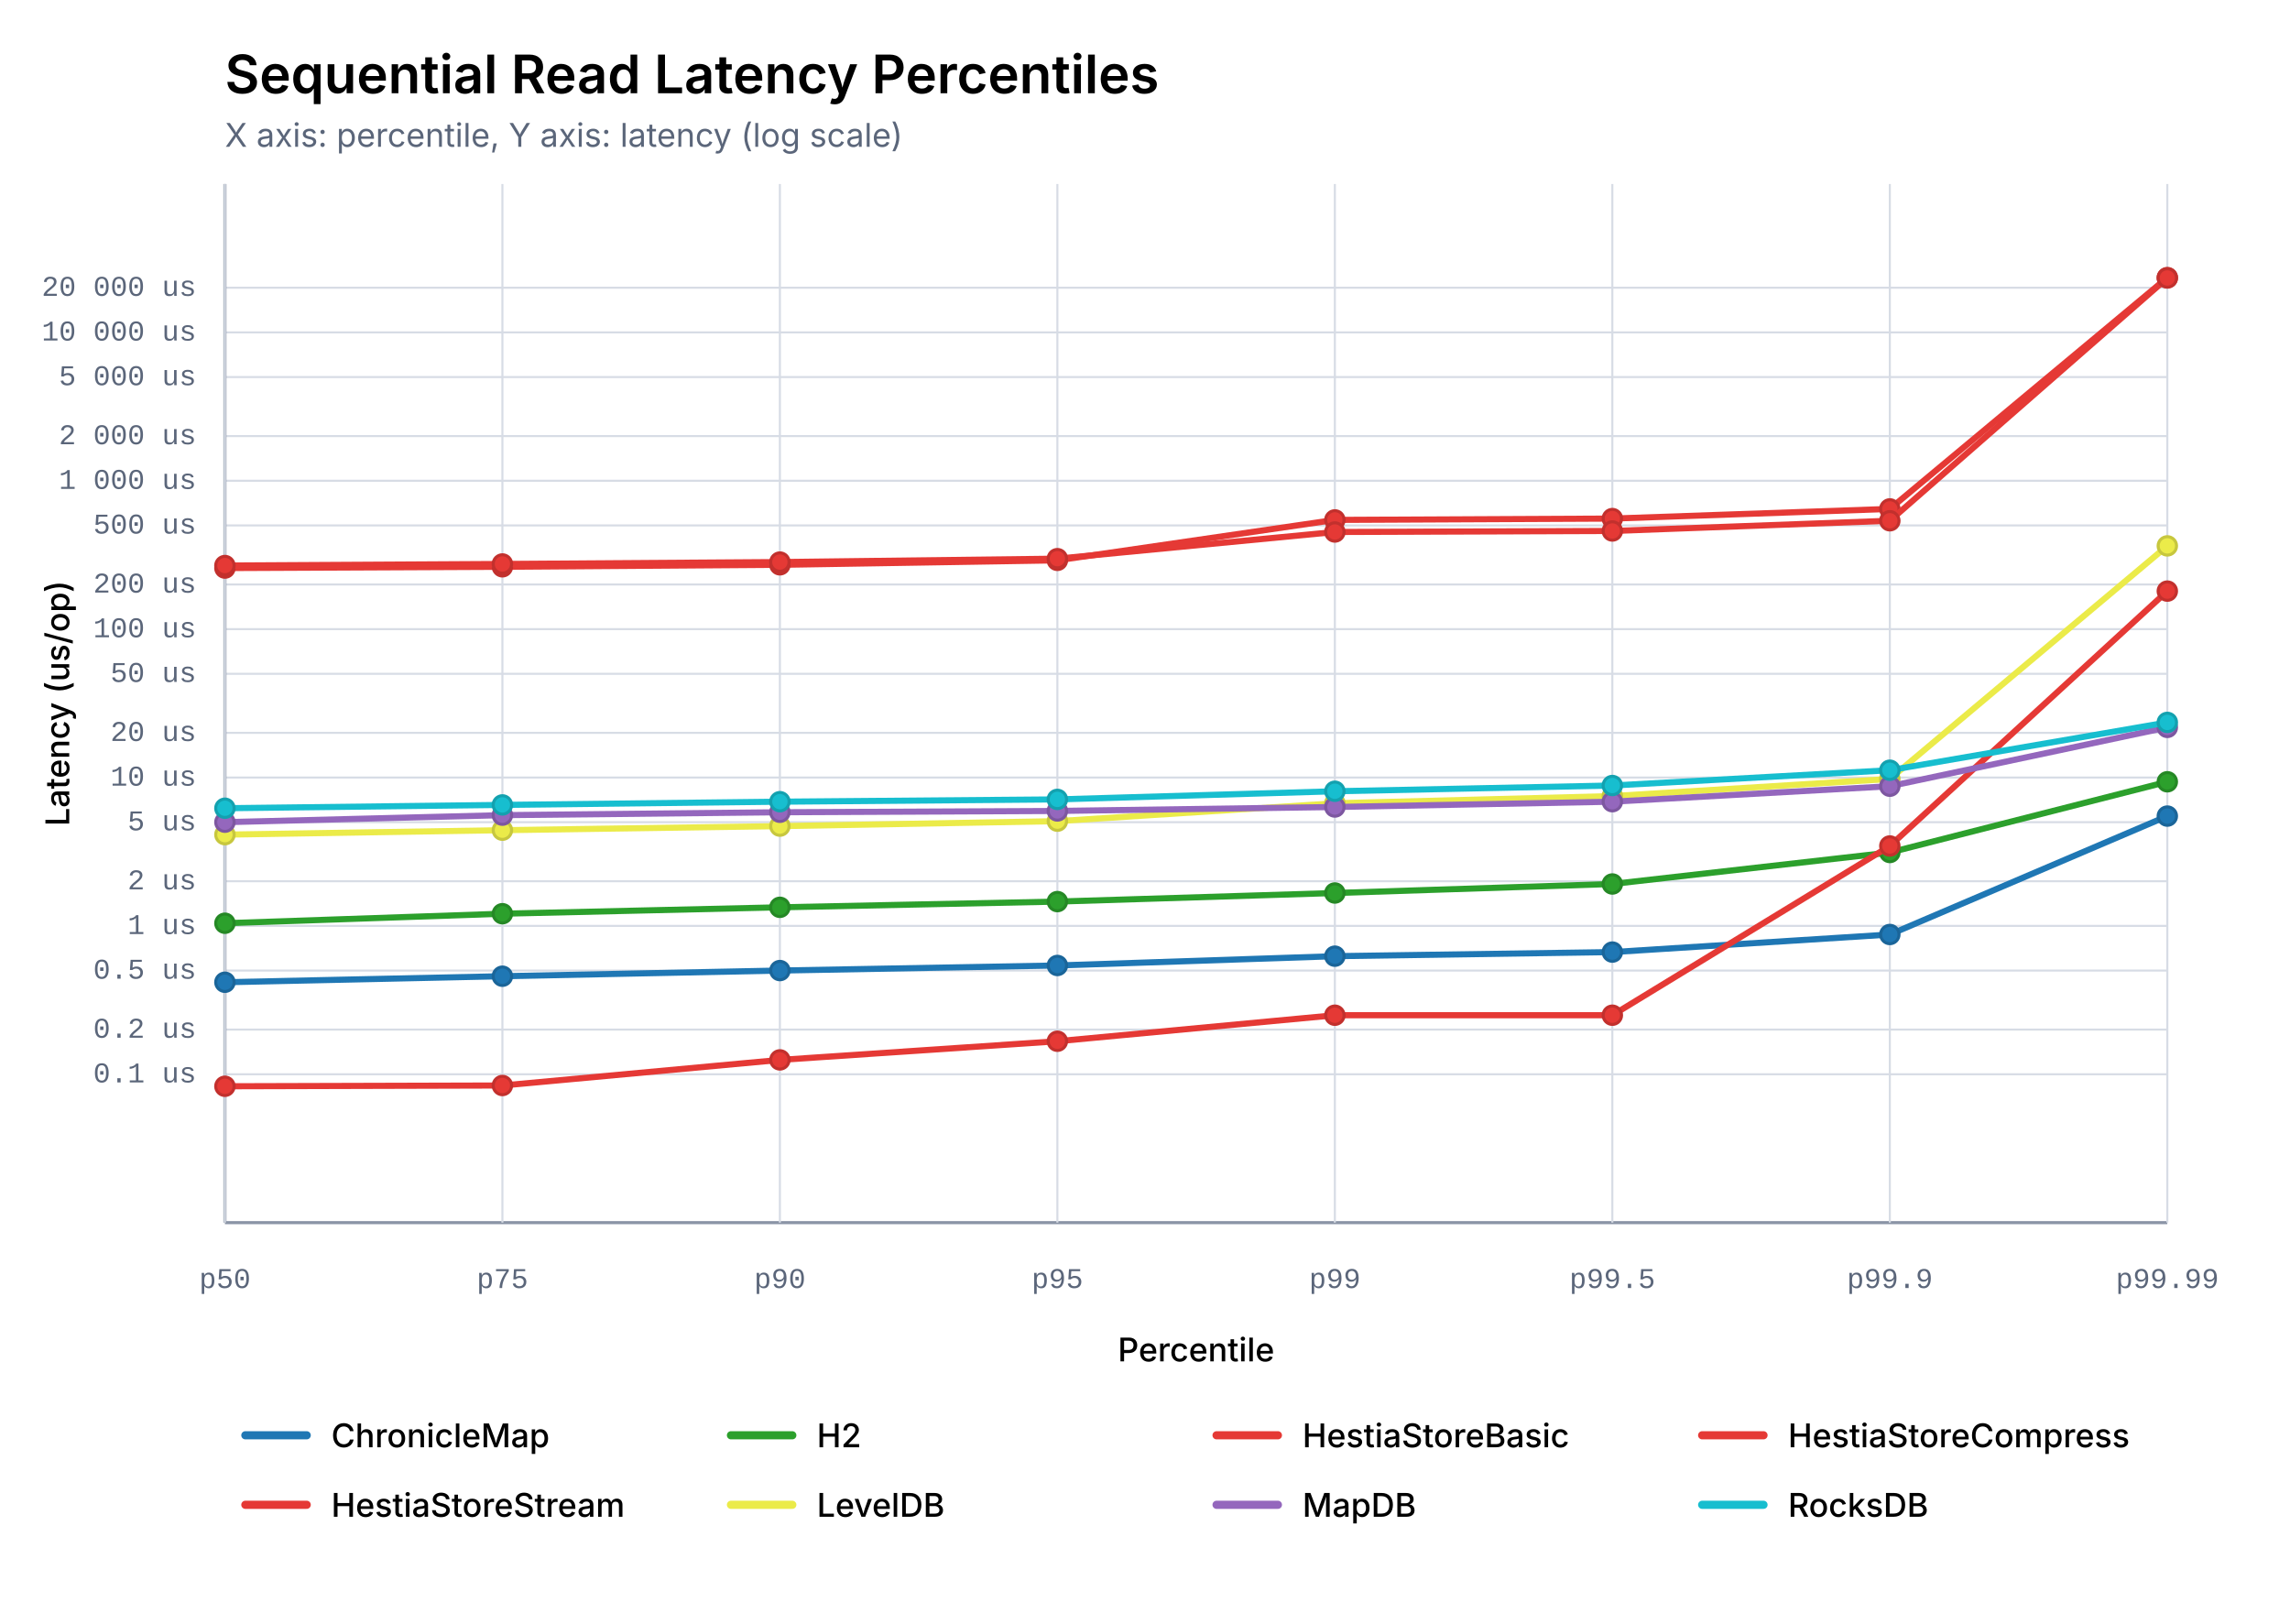
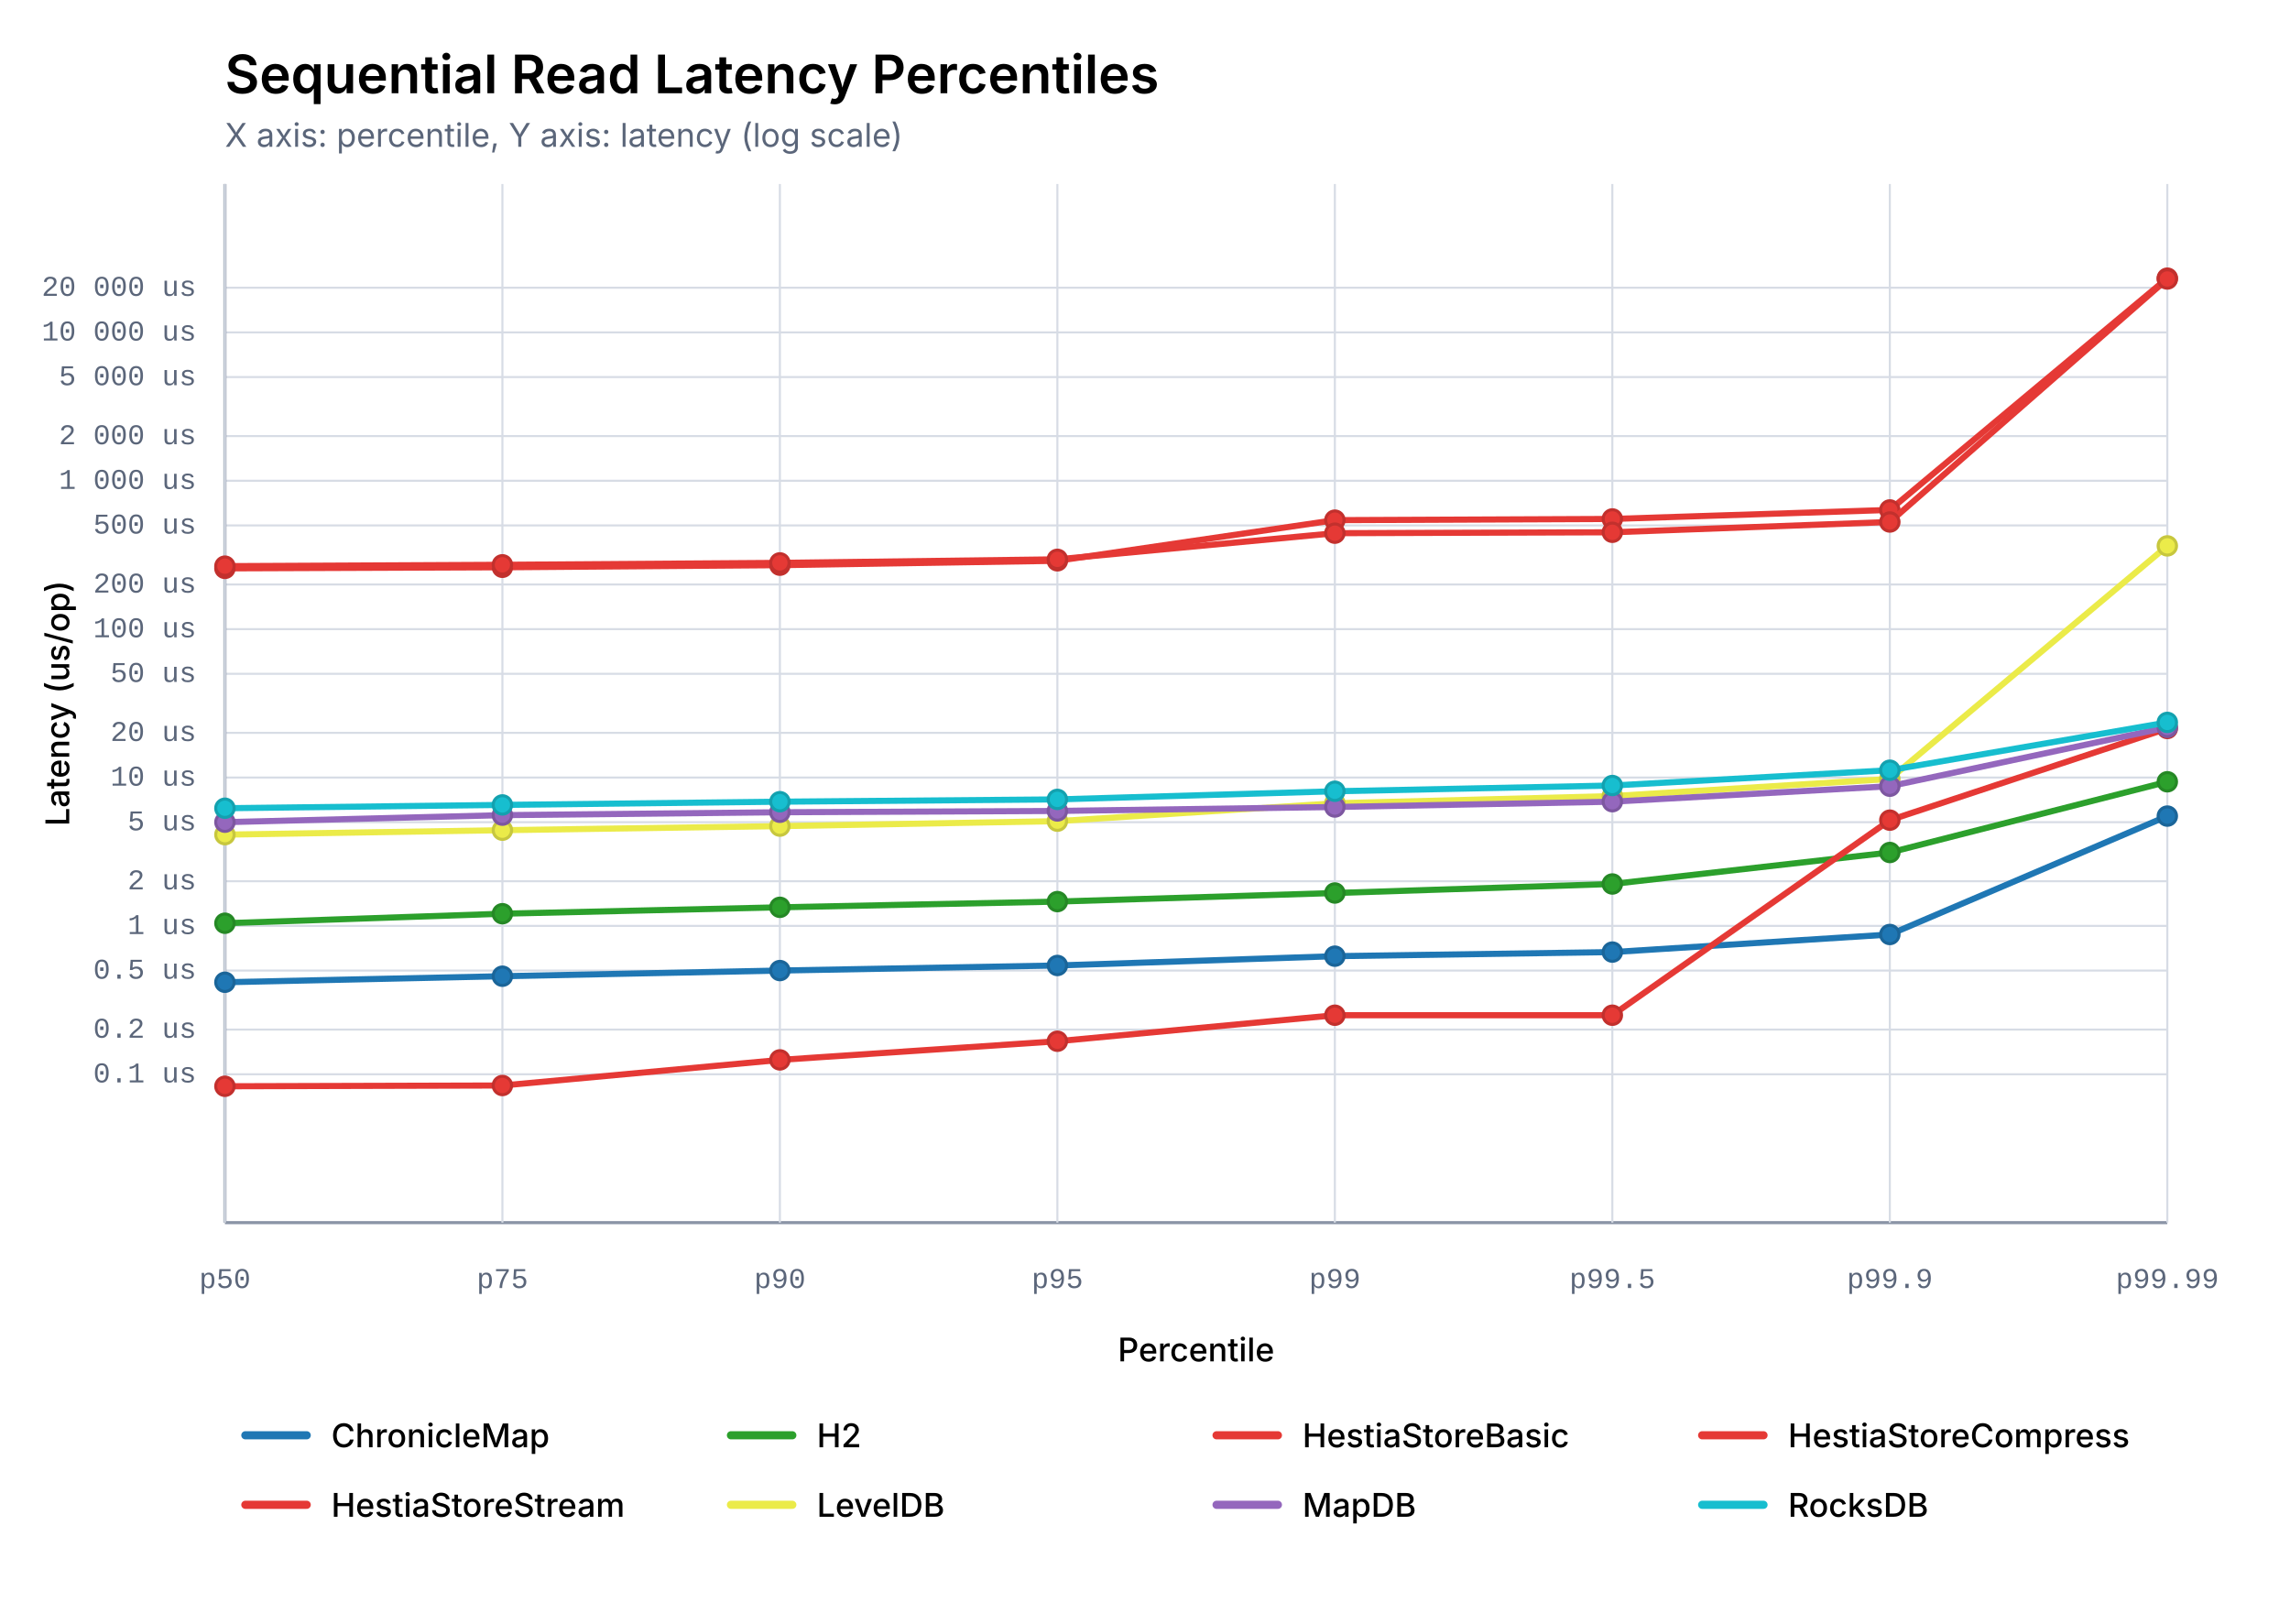
<svg xmlns="http://www.w3.org/2000/svg" width="1120" height="794" viewBox="0 0 1120 794">
  <style>
        text { fill: currentColor; dominant-baseline: middle; }
        .title { font: 600 26px "Inter", "Helvetica Neue", Arial, sans-serif; }
        .subtitle { font: 16px "Inter", "Helvetica Neue", Arial, sans-serif; fill: #5B667A; }
        .axis-label { font: 500 16px "Inter", "Helvetica Neue", Arial, sans-serif; }
        .tick { font: 14px "IBM Plex Mono", "Courier New", monospace; fill: #5B667A; }
        .legend { font: 500 16px "Inter", "Helvetica Neue", Arial, sans-serif; }
        .grid { stroke: #D7DCE5; stroke-width: 1; fill: none; }
        .axis { stroke: #8A94A6; stroke-width: 1.5; fill: none; }
    </style>
  <text class="title" x="110" y="36">Sequential Read Latency Percentiles</text>
  <text class="subtitle" x="110" y="66">X axis: percentile, Y axis: latency (log scale)</text>
  <line class="grid" x1="110" y1="525.429" x2="1060" y2="525.429" />
  <text class="tick" x="96" y="525.429" text-anchor="end">0.1 us</text>
  <line class="grid" x1="110" y1="503.582" x2="1060" y2="503.582" />
  <text class="tick" x="96" y="503.582" text-anchor="end">0.2 us</text>
  <line class="grid" x1="110" y1="474.703" x2="1060" y2="474.703" />
  <text class="tick" x="96" y="474.703" text-anchor="end">0.5 us</text>
  <line class="grid" x1="110" y1="452.857" x2="1060" y2="452.857" />
  <text class="tick" x="96" y="452.857" text-anchor="end">1 us</text>
  <line class="grid" x1="110" y1="431.011" x2="1060" y2="431.011" />
  <text class="tick" x="96" y="431.011" text-anchor="end">2 us</text>
  <line class="grid" x1="110" y1="402.132" x2="1060" y2="402.132" />
  <text class="tick" x="96" y="402.132" text-anchor="end">5 us</text>
  <line class="grid" x1="110" y1="380.286" x2="1060" y2="380.286" />
  <text class="tick" x="96" y="380.286" text-anchor="end">10 us</text>
  <line class="grid" x1="110" y1="358.44" x2="1060" y2="358.44" />
  <text class="tick" x="96" y="358.44" text-anchor="end">20 us</text>
  <line class="grid" x1="110" y1="329.56" x2="1060" y2="329.56" />
  <text class="tick" x="96" y="329.56" text-anchor="end">50 us</text>
  <line class="grid" x1="110" y1="307.714" x2="1060" y2="307.714" />
  <text class="tick" x="96" y="307.714" text-anchor="end">100 us</text>
  <line class="grid" x1="110" y1="285.868" x2="1060" y2="285.868" />
  <text class="tick" x="96" y="285.868" text-anchor="end">200 us</text>
  <line class="grid" x1="110" y1="256.989" x2="1060" y2="256.989" />
  <text class="tick" x="96" y="256.989" text-anchor="end">500 us</text>
  <line class="grid" x1="110" y1="235.143" x2="1060" y2="235.143" />
  <text class="tick" x="96" y="235.143" text-anchor="end">1 000 us</text>
  <line class="grid" x1="110" y1="213.297" x2="1060" y2="213.297" />
  <text class="tick" x="96" y="213.297" text-anchor="end">2 000 us</text>
  <line class="grid" x1="110" y1="184.418" x2="1060" y2="184.418" />
  <text class="tick" x="96" y="184.418" text-anchor="end">5 000 us</text>
  <line class="grid" x1="110" y1="162.571" x2="1060" y2="162.571" />
  <text class="tick" x="96" y="162.571" text-anchor="end">10 000 us</text>
  <line class="grid" x1="110" y1="140.725" x2="1060" y2="140.725" />
  <text class="tick" x="96" y="140.725" text-anchor="end">20 000 us</text>
  <line class="axis" x1="110" y1="598" x2="1060" y2="598" />
  <line class="axis" x1="110" y1="90" x2="110" y2="598" />
  <line class="grid" x1="110.0" y1="90" x2="110.0" y2="598" />
  <text class="tick" x="110.0" y="626" text-anchor="middle">p50</text>
  <line class="grid" x1="245.714" y1="90" x2="245.714" y2="598" />
  <text class="tick" x="245.714" y="626" text-anchor="middle">p75</text>
  <line class="grid" x1="381.429" y1="90" x2="381.429" y2="598" />
  <text class="tick" x="381.429" y="626" text-anchor="middle">p90</text>
  <line class="grid" x1="517.143" y1="90" x2="517.143" y2="598" />
  <text class="tick" x="517.143" y="626" text-anchor="middle">p95</text>
  <line class="grid" x1="652.857" y1="90" x2="652.857" y2="598" />
  <text class="tick" x="652.857" y="626" text-anchor="middle">p99</text>
  <line class="grid" x1="788.571" y1="90" x2="788.571" y2="598" />
  <text class="tick" x="788.571" y="626" text-anchor="middle">p99.5</text>
  <line class="grid" x1="924.286" y1="90" x2="924.286" y2="598" />
  <text class="tick" x="924.286" y="626" text-anchor="middle">p99.9</text>
  <line class="grid" x1="1060.0" y1="90" x2="1060.0" y2="598" />
  <text class="tick" x="1060.0" y="626" text-anchor="middle">p99.99</text>
  <text class="axis-label" x="585" y="660" text-anchor="middle">Percentile</text>
  <text class="axis-label" x="28" y="344" transform="rotate(-90 28 344)" text-anchor="middle">Latency (us/op)</text>
  <polyline points="110.00,480.42 245.71,477.47 381.43,474.70 517.14,472.22 652.86,467.67 788.57,465.67 924.29,457.07 1060.00,399.15" fill="none" stroke="#1F77B4" stroke-width="3" stroke-linejoin="round" stroke-linecap="round" />
  <circle cx="110.0" cy="480.424" r="4.5" fill="#1F77B4" stroke="#1A6599" stroke-width="1.5" />
  <circle cx="245.714" cy="477.469" r="4.5" fill="#1F77B4" stroke="#1A6599" stroke-width="1.5" />
  <circle cx="381.429" cy="474.703" r="4.5" fill="#1F77B4" stroke="#1A6599" stroke-width="1.5" />
  <circle cx="517.143" cy="472.219" r="4.5" fill="#1F77B4" stroke="#1A6599" stroke-width="1.5" />
  <circle cx="652.857" cy="467.67" r="4.5" fill="#1F77B4" stroke="#1A6599" stroke-width="1.5" />
  <circle cx="788.571" cy="465.668" r="4.5" fill="#1F77B4" stroke="#1A6599" stroke-width="1.5" />
  <circle cx="924.286" cy="457.066" r="4.5" fill="#1F77B4" stroke="#1A6599" stroke-width="1.5" />
  <circle cx="1060.0" cy="399.151" r="4.5" fill="#1F77B4" stroke="#1A6599" stroke-width="1.5" />
  <polyline points="110.00,451.56 245.71,446.90 381.43,443.77 517.14,440.97 652.86,436.77 788.57,432.36 924.29,416.96 1060.00,382.37" fill="none" stroke="#2CA02C" stroke-width="3" stroke-linejoin="round" stroke-linecap="round" />
  <circle cx="110.0" cy="451.56" r="4.5" fill="#2CA02C" stroke="#258825" stroke-width="1.5" />
  <circle cx="245.714" cy="446.901" r="4.5" fill="#2CA02C" stroke="#258825" stroke-width="1.5" />
  <circle cx="381.429" cy="443.774" r="4.5" fill="#2CA02C" stroke="#258825" stroke-width="1.5" />
  <circle cx="517.143" cy="440.973" r="4.5" fill="#2CA02C" stroke="#258825" stroke-width="1.5" />
  <circle cx="652.857" cy="436.77" r="4.5" fill="#2CA02C" stroke="#258825" stroke-width="1.5" />
  <circle cx="788.571" cy="432.363" r="4.5" fill="#2CA02C" stroke="#258825" stroke-width="1.5" />
  <circle cx="924.286" cy="416.955" r="4.5" fill="#2CA02C" stroke="#258825" stroke-width="1.5" />
  <circle cx="1060.0" cy="382.37" r="4.5" fill="#2CA02C" stroke="#258825" stroke-width="1.5" />
-   <polyline points="110.00,277.84 245.71,277.22 381.43,276.25 517.14,274.07 652.86,254.29 788.57,253.64 924.29,248.91 1060.00,135.78" fill="none" stroke="#E53935" stroke-width="3" stroke-linejoin="round" stroke-linecap="round" />
-   <circle cx="110.0" cy="277.837" r="4.5" fill="#E53935" stroke="#C2302D" stroke-width="1.5" />
-   <circle cx="245.714" cy="277.217" r="4.5" fill="#E53935" stroke="#C2302D" stroke-width="1.5" />
-   <circle cx="381.429" cy="276.251" r="4.5" fill="#E53935" stroke="#C2302D" stroke-width="1.5" />
-   <circle cx="517.143" cy="274.069" r="4.5" fill="#E53935" stroke="#C2302D" stroke-width="1.5" />
-   <circle cx="652.857" cy="254.286" r="4.5" fill="#E53935" stroke="#C2302D" stroke-width="1.5" />
-   <circle cx="788.571" cy="253.641" r="4.5" fill="#E53935" stroke="#C2302D" stroke-width="1.5" />
-   <circle cx="924.286" cy="248.908" r="4.5" fill="#E53935" stroke="#C2302D" stroke-width="1.5" />
-   <circle cx="1060.0" cy="135.782" r="4.5" fill="#E53935" stroke="#C2302D" stroke-width="1.5" />
-   <polyline points="110.00,276.61 245.71,275.84 381.43,274.91 517.14,273.25 652.86,260.20 788.57,259.70 924.29,254.70 1060.00,135.96" fill="none" stroke="#E53935" stroke-width="3" stroke-linejoin="round" stroke-linecap="round" />
-   <circle cx="110.0" cy="276.61" r="4.5" fill="#E53935" stroke="#C2302D" stroke-width="1.5" />
-   <circle cx="245.714" cy="275.838" r="4.5" fill="#E53935" stroke="#C2302D" stroke-width="1.5" />
-   <circle cx="381.429" cy="274.912" r="4.5" fill="#E53935" stroke="#C2302D" stroke-width="1.5" />
-   <circle cx="517.143" cy="273.247" r="4.5" fill="#E53935" stroke="#C2302D" stroke-width="1.5" />
-   <circle cx="652.857" cy="260.199" r="4.5" fill="#E53935" stroke="#C2302D" stroke-width="1.5" />
-   <circle cx="788.571" cy="259.703" r="4.5" fill="#E53935" stroke="#C2302D" stroke-width="1.5" />
-   <circle cx="924.286" cy="254.704" r="4.5" fill="#E53935" stroke="#C2302D" stroke-width="1.5" />
-   <circle cx="1060.0" cy="135.959" r="4.5" fill="#E53935" stroke="#C2302D" stroke-width="1.5" />
-   <polyline points="110.00,531.30 245.71,530.92 381.43,518.40 517.14,509.27 652.86,496.55 788.57,496.55 924.29,413.77 1060.00,289.11" fill="none" stroke="#E53935" stroke-width="3" stroke-linejoin="round" stroke-linecap="round" />
+   <polyline points="110.00,277.99 245.71,277.46 381.43,276.43 517.14,274.29 652.86,254.41 788.57,253.82 924.29,249.41 1060.00,136.05" fill="none" stroke="#E53935" stroke-width="3" stroke-linejoin="round" stroke-linecap="round" />
+   <circle cx="110.0" cy="277.993" r="4.5" fill="#E53935" stroke="#C2302D" stroke-width="1.5" />
+   <circle cx="245.714" cy="277.464" r="4.5" fill="#E53935" stroke="#C2302D" stroke-width="1.5" />
+   <circle cx="381.429" cy="276.43" r="4.5" fill="#E53935" stroke="#C2302D" stroke-width="1.5" />
+   <circle cx="517.143" cy="274.292" r="4.5" fill="#E53935" stroke="#C2302D" stroke-width="1.5" />
+   <circle cx="652.857" cy="254.405" r="4.5" fill="#E53935" stroke="#C2302D" stroke-width="1.5" />
+   <circle cx="788.571" cy="253.816" r="4.5" fill="#E53935" stroke="#C2302D" stroke-width="1.5" />
+   <circle cx="924.286" cy="249.411" r="4.5" fill="#E53935" stroke="#C2302D" stroke-width="1.5" />
+   <circle cx="1060.0" cy="136.048" r="4.5" fill="#E53935" stroke="#C2302D" stroke-width="1.5" />
+   <polyline points="110.00,276.91 245.71,276.25 381.43,275.31 517.14,273.57 652.86,260.78 788.57,260.34 924.29,255.31 1060.00,136.45" fill="none" stroke="#E53935" stroke-width="3" stroke-linejoin="round" stroke-linecap="round" />
+   <circle cx="110.0" cy="276.912" r="4.5" fill="#E53935" stroke="#C2302D" stroke-width="1.5" />
+   <circle cx="245.714" cy="276.251" r="4.5" fill="#E53935" stroke="#C2302D" stroke-width="1.5" />
+   <circle cx="381.429" cy="275.314" r="4.5" fill="#E53935" stroke="#C2302D" stroke-width="1.5" />
+   <circle cx="517.143" cy="273.573" r="4.5" fill="#E53935" stroke="#C2302D" stroke-width="1.5" />
+   <circle cx="652.857" cy="260.776" r="4.5" fill="#E53935" stroke="#C2302D" stroke-width="1.5" />
+   <circle cx="788.571" cy="260.342" r="4.5" fill="#E53935" stroke="#C2302D" stroke-width="1.5" />
+   <circle cx="924.286" cy="255.31" r="4.5" fill="#E53935" stroke="#C2302D" stroke-width="1.5" />
+   <circle cx="1060.0" cy="136.451" r="4.5" fill="#E53935" stroke="#C2302D" stroke-width="1.5" />
+   <polyline points="110.00,531.30 245.71,530.92 381.43,518.40 517.14,509.27 652.86,496.55 788.57,496.55 924.29,401.14 1060.00,356.30" fill="none" stroke="#E53935" stroke-width="3" stroke-linejoin="round" stroke-linecap="round" />
  <circle cx="110.0" cy="531.301" r="4.5" fill="#E53935" stroke="#C2302D" stroke-width="1.5" />
  <circle cx="245.714" cy="530.924" r="4.5" fill="#E53935" stroke="#C2302D" stroke-width="1.5" />
  <circle cx="381.429" cy="518.396" r="4.5" fill="#E53935" stroke="#C2302D" stroke-width="1.5" />
  <circle cx="517.143" cy="509.266" r="4.5" fill="#E53935" stroke="#C2302D" stroke-width="1.5" />
  <circle cx="652.857" cy="496.549" r="4.5" fill="#E53935" stroke="#C2302D" stroke-width="1.5" />
  <circle cx="788.571" cy="496.549" r="4.5" fill="#E53935" stroke="#C2302D" stroke-width="1.5" />
-   <circle cx="924.286" cy="413.772" r="4.5" fill="#E53935" stroke="#C2302D" stroke-width="1.5" />
-   <circle cx="1060.0" cy="289.113" r="4.5" fill="#E53935" stroke="#C2302D" stroke-width="1.5" />
+   <circle cx="924.286" cy="401.139" r="4.5" fill="#E53935" stroke="#C2302D" stroke-width="1.5" />
+   <circle cx="1060.0" cy="356.295" r="4.5" fill="#E53935" stroke="#C2302D" stroke-width="1.5" />
  <polyline points="110.00,408.23 245.71,406.05 381.43,404.06 517.14,401.63 652.86,392.89 788.57,389.37 924.29,381.00 1060.00,266.99" fill="none" stroke="#ebeb49" stroke-width="3" stroke-linejoin="round" stroke-linecap="round" />
  <circle cx="110.0" cy="408.233" r="4.5" fill="#ebeb49" stroke="#C7C73E" stroke-width="1.5" />
  <circle cx="245.714" cy="406.046" r="4.5" fill="#ebeb49" stroke="#C7C73E" stroke-width="1.5" />
  <circle cx="381.429" cy="404.055" r="4.5" fill="#ebeb49" stroke="#C7C73E" stroke-width="1.5" />
  <circle cx="517.143" cy="401.632" r="4.5" fill="#ebeb49" stroke="#C7C73E" stroke-width="1.5" />
  <circle cx="652.857" cy="392.889" r="4.5" fill="#ebeb49" stroke="#C7C73E" stroke-width="1.5" />
  <circle cx="788.571" cy="389.37" r="4.5" fill="#ebeb49" stroke="#C7C73E" stroke-width="1.5" />
  <circle cx="924.286" cy="381" r="4.5" fill="#ebeb49" stroke="#C7C73E" stroke-width="1.5" />
  <circle cx="1060.0" cy="266.992" r="4.5" fill="#ebeb49" stroke="#C7C73E" stroke-width="1.5" />
  <polyline points="110.00,402.13 245.71,398.70 381.43,397.28 517.14,396.64 652.86,394.71 788.57,392.11 924.29,384.54 1060.00,355.77" fill="none" stroke="#9467BD" stroke-width="3" stroke-linejoin="round" stroke-linecap="round" />
  <circle cx="110.0" cy="402.132" r="4.5" fill="#9467BD" stroke="#7D57A0" stroke-width="1.5" />
  <circle cx="245.714" cy="398.695" r="4.5" fill="#9467BD" stroke="#7D57A0" stroke-width="1.5" />
  <circle cx="381.429" cy="397.281" r="4.5" fill="#9467BD" stroke="#7D57A0" stroke-width="1.5" />
  <circle cx="517.143" cy="396.639" r="4.5" fill="#9467BD" stroke="#7D57A0" stroke-width="1.5" />
  <circle cx="652.857" cy="394.708" r="4.5" fill="#9467BD" stroke="#7D57A0" stroke-width="1.5" />
  <circle cx="788.571" cy="392.109" r="4.5" fill="#9467BD" stroke="#7D57A0" stroke-width="1.5" />
  <circle cx="924.286" cy="384.545" r="4.5" fill="#9467BD" stroke="#7D57A0" stroke-width="1.5" />
  <circle cx="1060.0" cy="355.766" r="4.5" fill="#9467BD" stroke="#7D57A0" stroke-width="1.5" />
  <polyline points="110.00,395.31 245.71,393.69 381.43,392.11 517.14,390.99 652.86,387.01 788.57,384.20 924.29,376.71 1060.00,353.33" fill="none" stroke="#17BECF" stroke-width="3" stroke-linejoin="round" stroke-linecap="round" />
  <circle cx="110.0" cy="395.312" r="4.5" fill="#17BECF" stroke="#13A1AF" stroke-width="1.5" />
  <circle cx="245.714" cy="393.689" r="4.5" fill="#17BECF" stroke="#13A1AF" stroke-width="1.5" />
  <circle cx="381.429" cy="392.109" r="4.5" fill="#17BECF" stroke="#13A1AF" stroke-width="1.5" />
  <circle cx="517.143" cy="390.991" r="4.5" fill="#17BECF" stroke="#13A1AF" stroke-width="1.5" />
  <circle cx="652.857" cy="387.005" r="4.5" fill="#17BECF" stroke="#13A1AF" stroke-width="1.5" />
  <circle cx="788.571" cy="384.2" r="4.5" fill="#17BECF" stroke="#13A1AF" stroke-width="1.5" />
  <circle cx="924.286" cy="376.714" r="4.5" fill="#17BECF" stroke="#13A1AF" stroke-width="1.5" />
  <circle cx="1060.0" cy="353.33" r="4.5" fill="#17BECF" stroke="#13A1AF" stroke-width="1.5" />
  <line x1="120.0" y1="702.0" x2="150.0" y2="702.0" stroke="#1F77B4" stroke-width="4" stroke-linecap="round" />
  <text class="legend" x="162.0" y="702.0">ChronicleMap</text>
  <line x1="357.5" y1="702.0" x2="387.5" y2="702.0" stroke="#2CA02C" stroke-width="4" stroke-linecap="round" />
  <text class="legend" x="399.5" y="702.0">H2</text>
  <line x1="595.0" y1="702.0" x2="625.0" y2="702.0" stroke="#E53935" stroke-width="4" stroke-linecap="round" />
  <text class="legend" x="637.0" y="702.0">HestiaStoreBasic</text>
  <line x1="832.5" y1="702.0" x2="862.5" y2="702.0" stroke="#E53935" stroke-width="4" stroke-linecap="round" />
  <text class="legend" x="874.5" y="702.0">HestiaStoreCompress</text>
  <line x1="120.0" y1="736.0" x2="150.0" y2="736.0" stroke="#E53935" stroke-width="4" stroke-linecap="round" />
  <text class="legend" x="162.0" y="736.0">HestiaStoreStream</text>
  <line x1="357.5" y1="736.0" x2="387.5" y2="736.0" stroke="#ebeb49" stroke-width="4" stroke-linecap="round" />
  <text class="legend" x="399.5" y="736.0">LevelDB</text>
  <line x1="595.0" y1="736.0" x2="625.0" y2="736.0" stroke="#9467BD" stroke-width="4" stroke-linecap="round" />
  <text class="legend" x="637.0" y="736.0">MapDB</text>
  <line x1="832.5" y1="736.0" x2="862.5" y2="736.0" stroke="#17BECF" stroke-width="4" stroke-linecap="round" />
  <text class="legend" x="874.5" y="736.0">RocksDB</text>
</svg>
